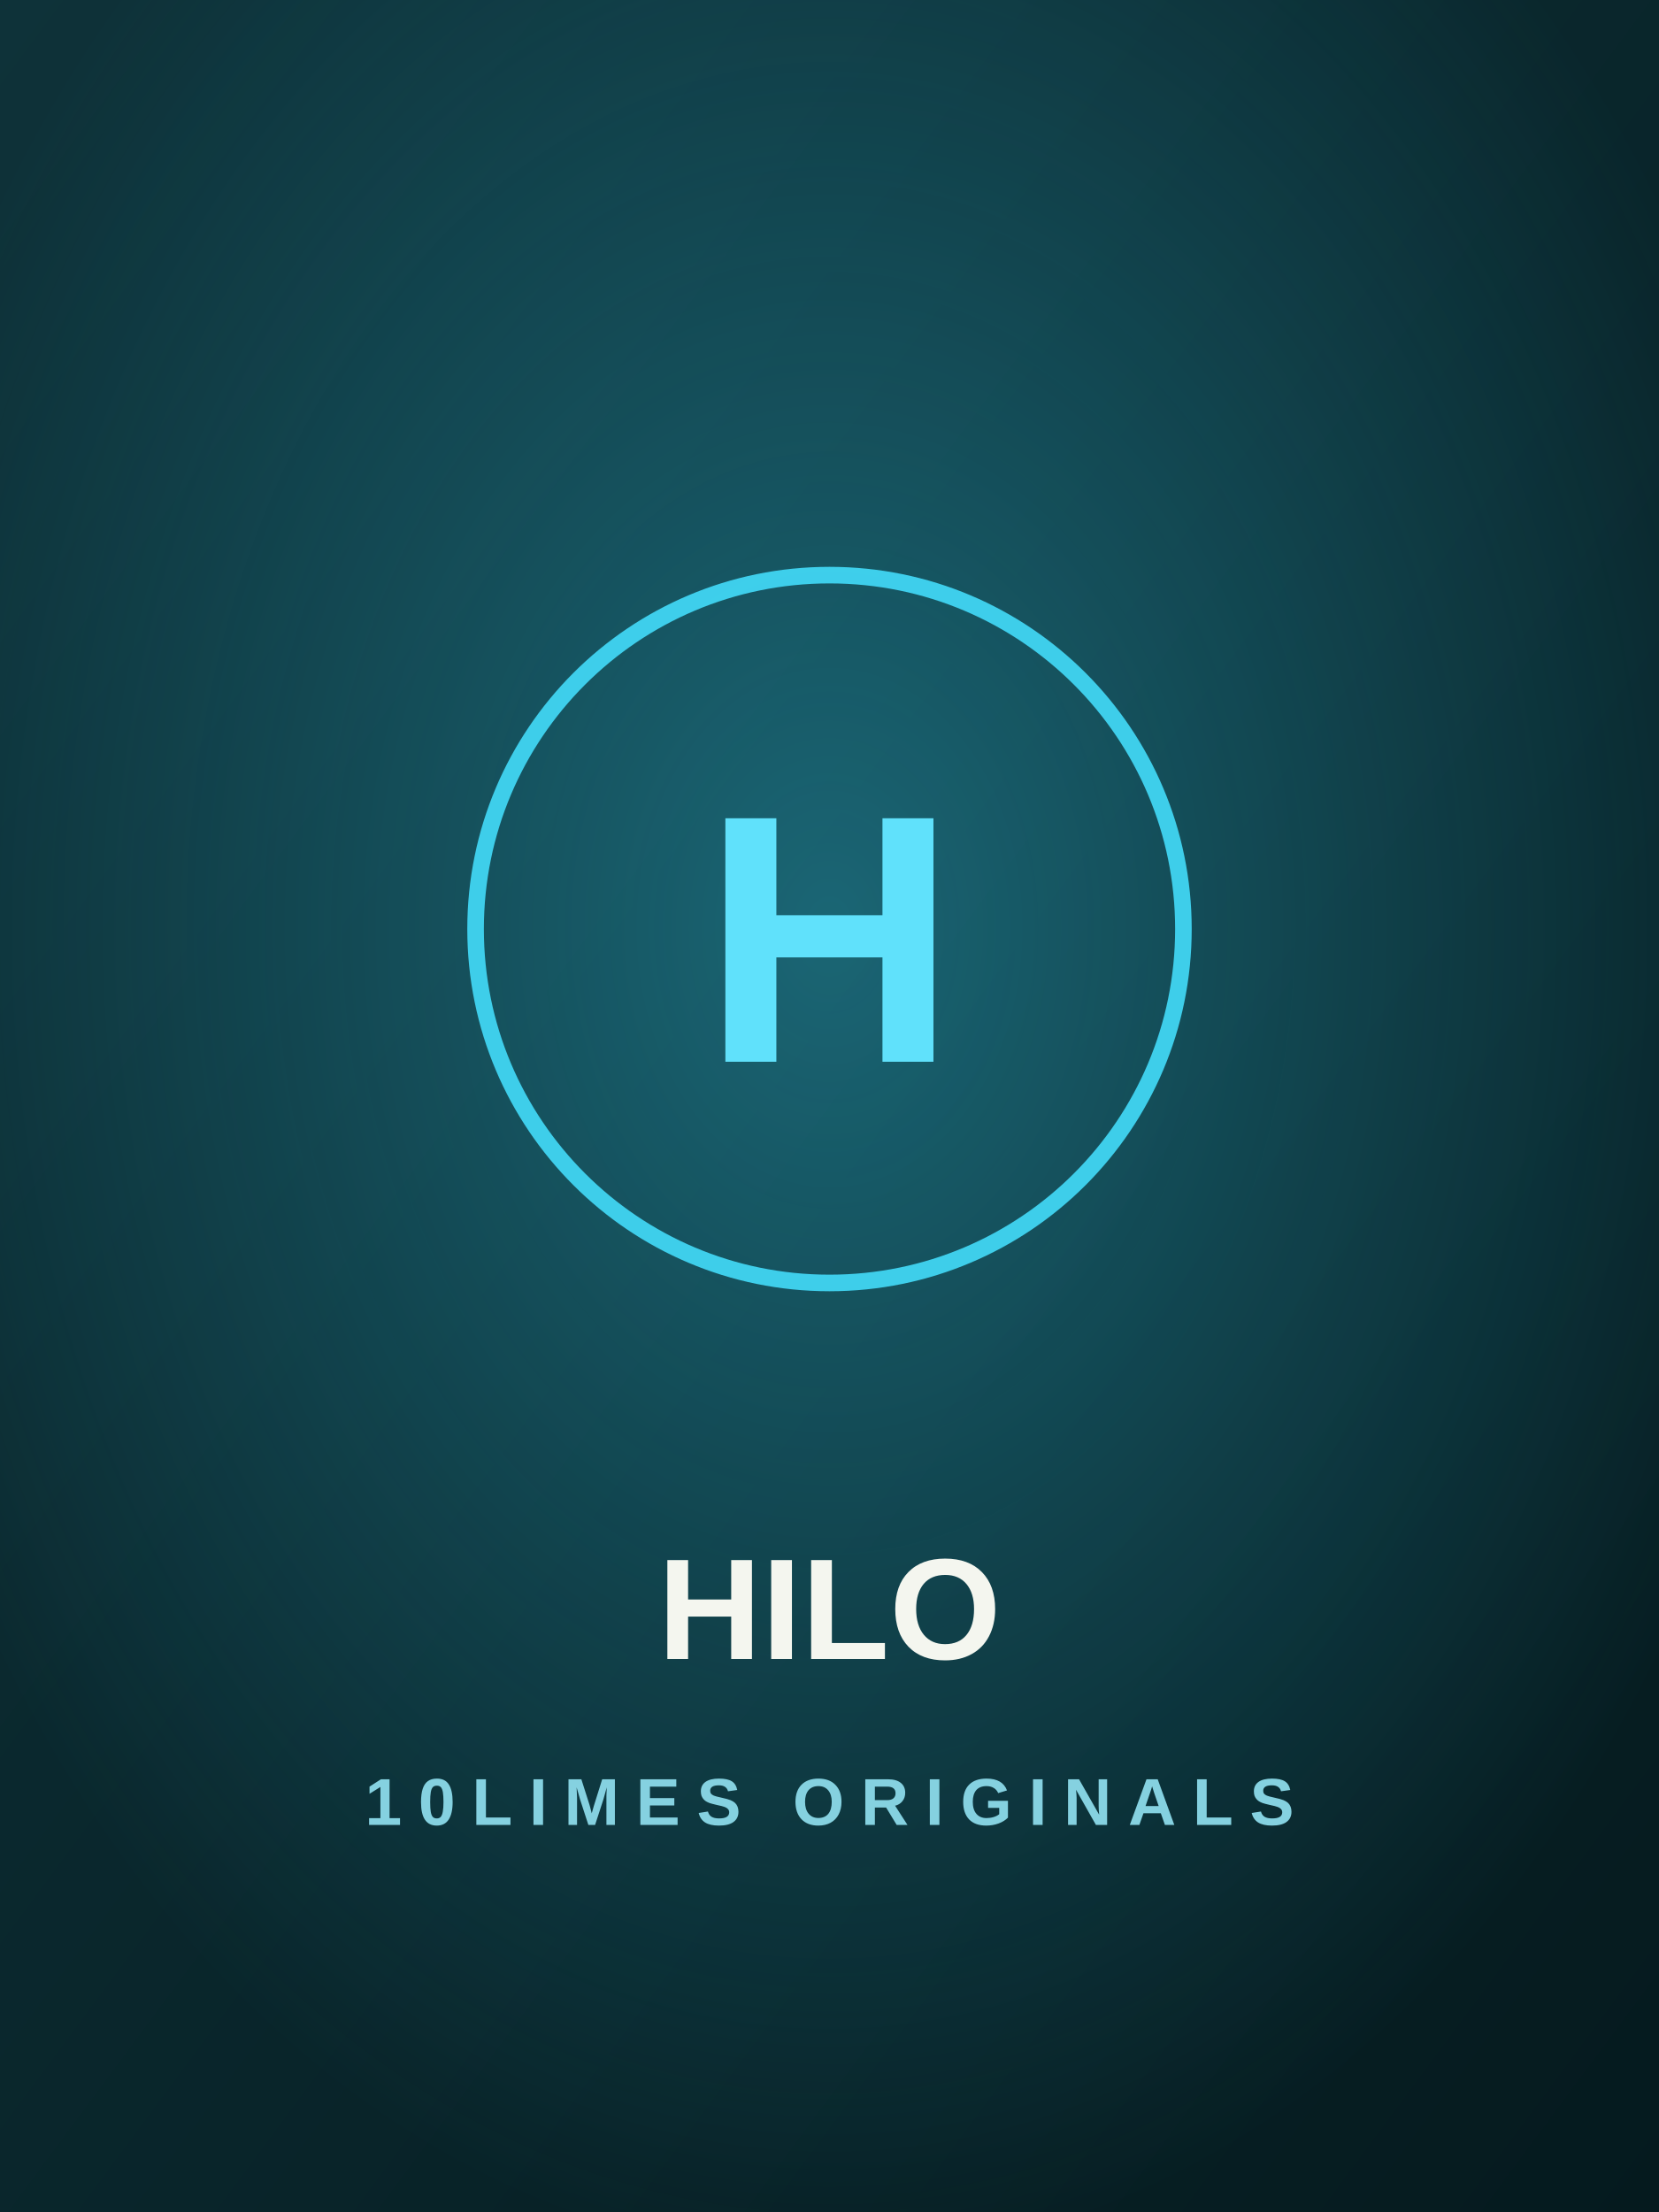
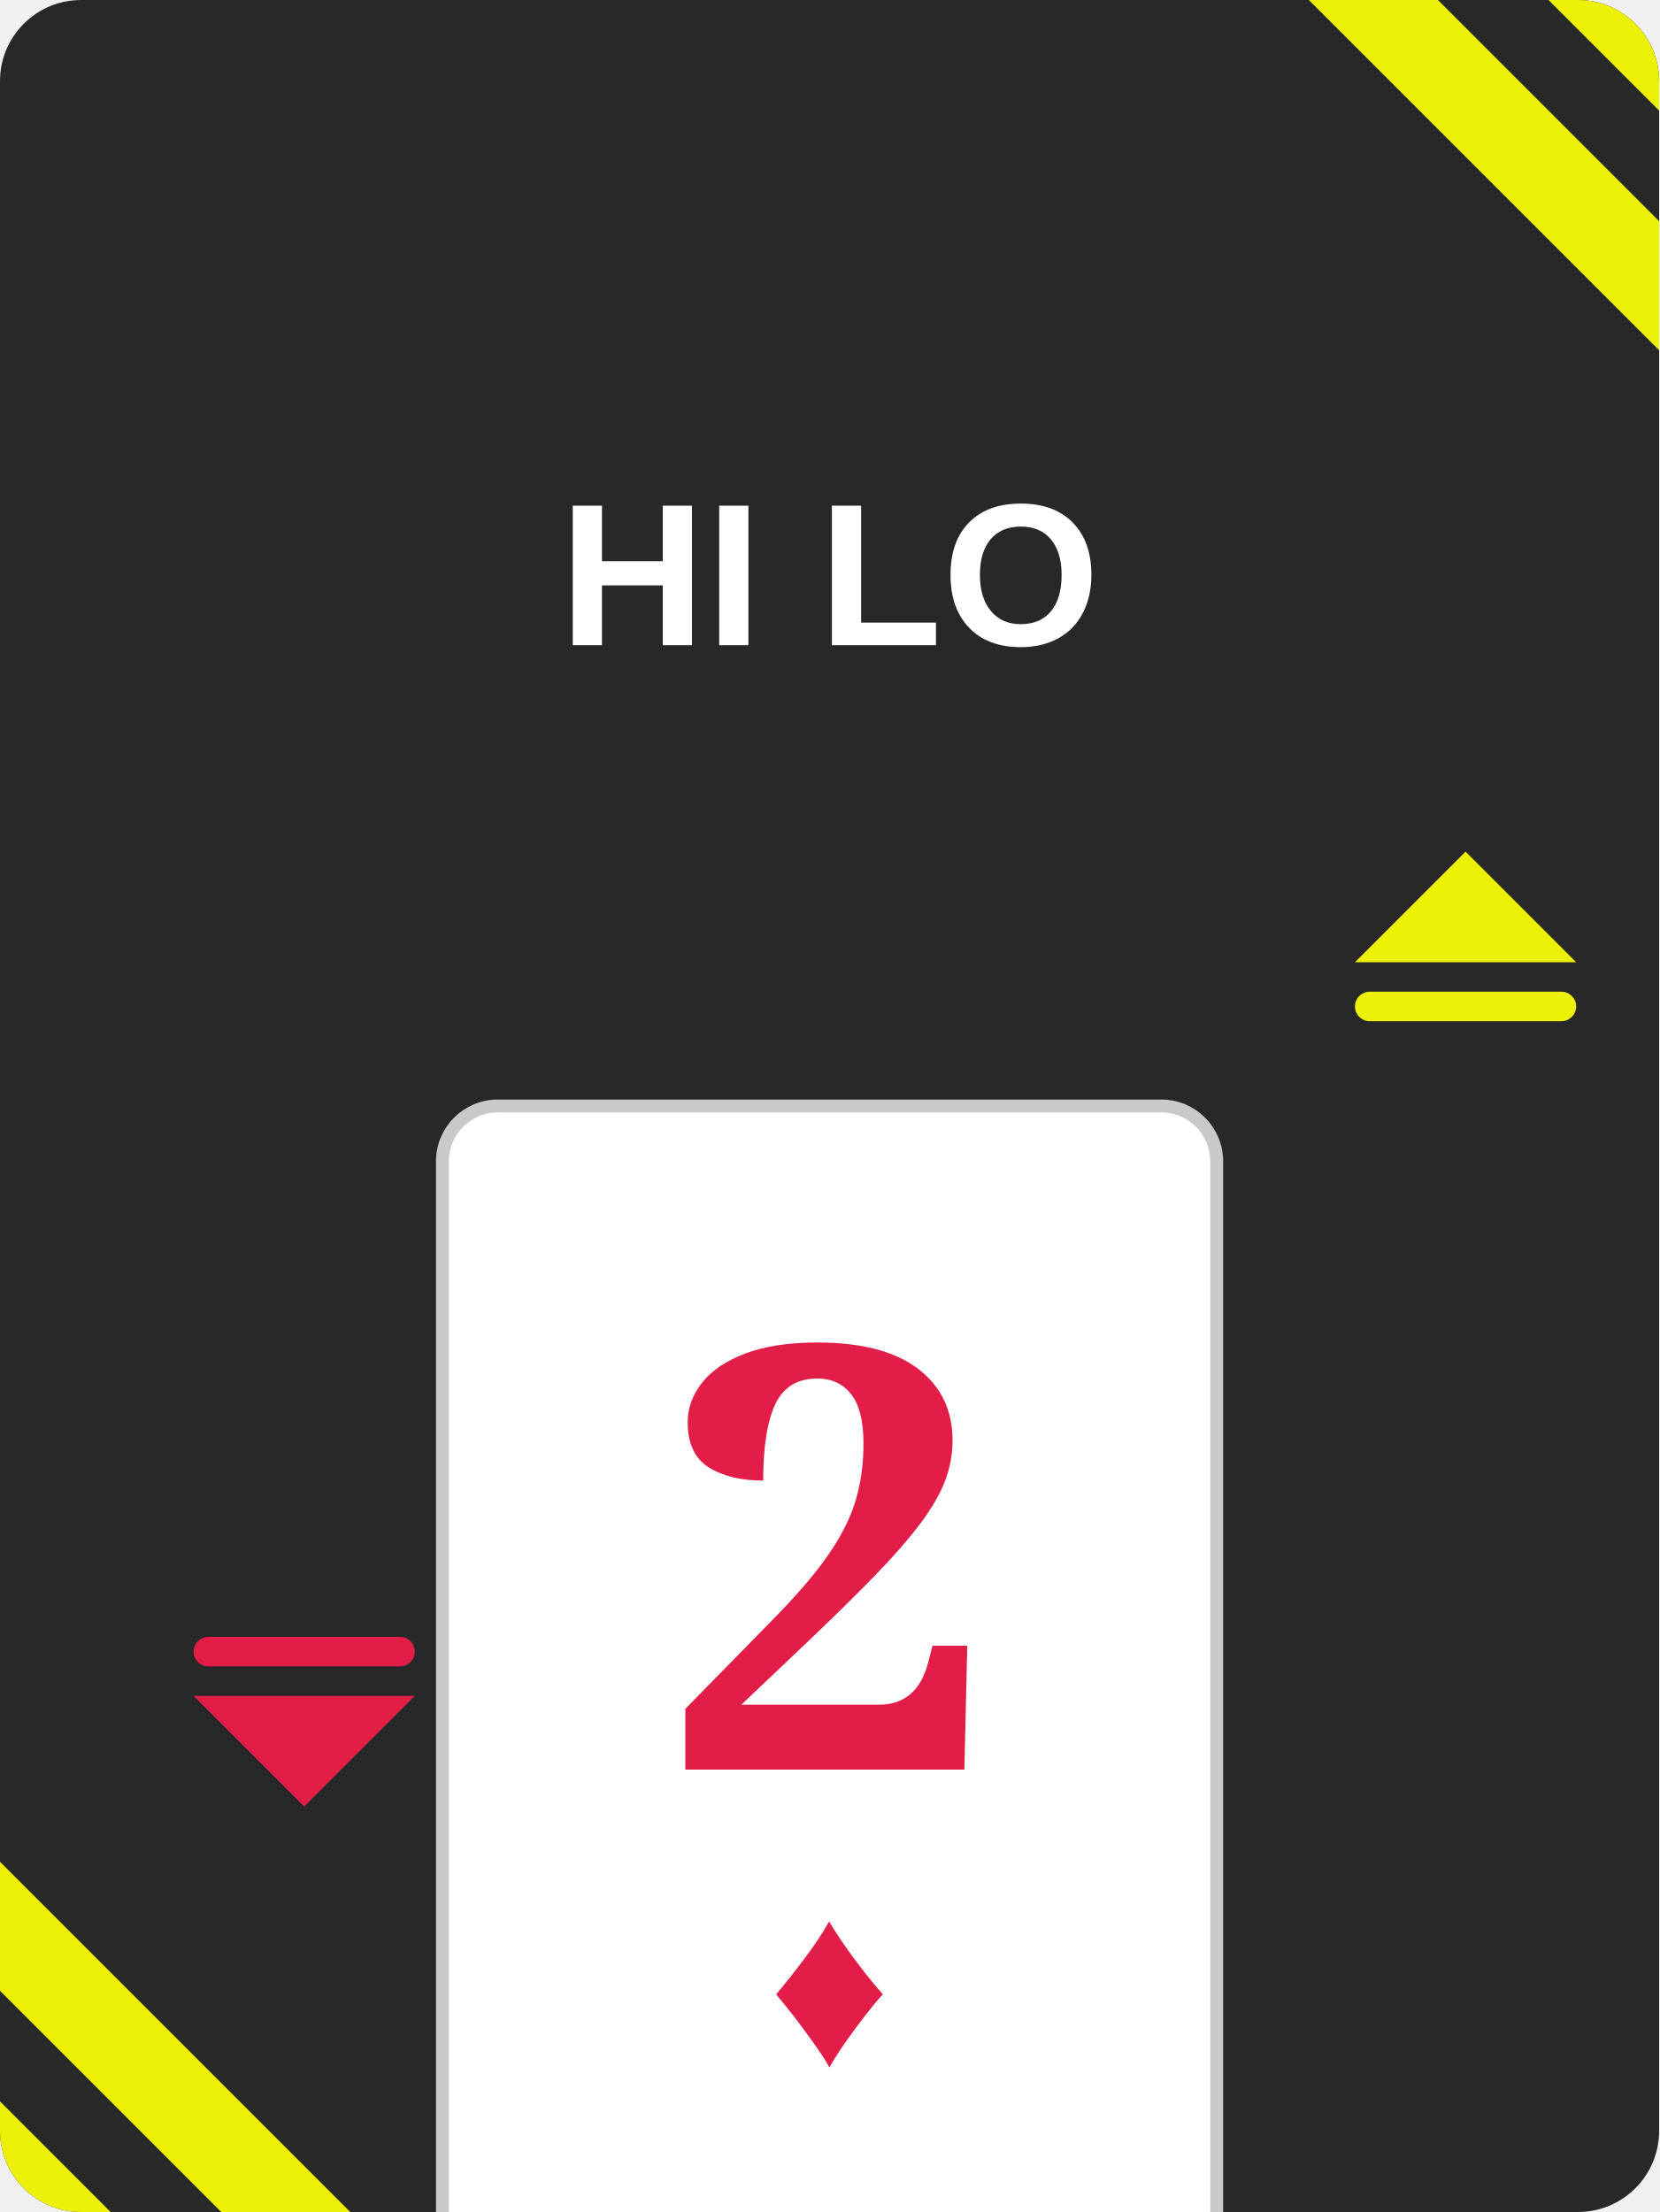
- <svg xmlns="http://www.w3.org/2000/svg" width="300" height="400" viewBox="0 0 300 400">
+ <svg xmlns="http://www.w3.org/2000/svg" width="900" height="1200" viewBox="0 0 900 1200">
  <defs>
-     <linearGradient id="bg" x1="0" y1="0" x2="1" y2="1">
-       <stop offset="0" stop-color="hsl(190,60%,14%)" />
-       <stop offset="1" stop-color="hsl(190,70%,7%)" />
-     </linearGradient>
-     <radialGradient id="glow" cx="0.5" cy="0.42" r="0.6">
-       <stop offset="0" stop-color="hsl(190,95%,60%)" stop-opacity="0.35" />
-       <stop offset="1" stop-color="hsl(190,95%,60%)" stop-opacity="0" />
-     </radialGradient>
+     <clipPath id="r">
+       <rect width="900" height="1200" rx="44" />
+     </clipPath>
  </defs>
-   <rect width="300" height="400" fill="url(#bg)" />
-   <rect width="300" height="400" fill="url(#glow)" />
-   <circle cx="150" cy="168" r="64" fill="none" stroke="hsl(190,95%,62%)" stroke-width="3" opacity="0.9" />
-   <text x="150" y="192" text-anchor="middle" font-family="Arial, Helvetica, sans-serif" font-size="64" font-weight="700" fill="hsl(190,95%,68%)">H</text>
-   <text x="150" y="300" text-anchor="middle" font-family="Arial, Helvetica, sans-serif" font-size="26" font-weight="700" fill="#f4f6ef">HILO</text>
-   <text x="150" y="330" text-anchor="middle" font-family="Arial, Helvetica, sans-serif" font-size="12" font-weight="600" letter-spacing="3" fill="hsl(190,60%,70%)">10LIMES ORIGINALS</text>
+   <g clip-path="url(#r)">
+     <rect width="900" height="1200" fill="#282828" />
+     <polygon points="840,0 900,0 900,60" fill="#EDF007" />
+     <polygon points="710,0 780,0 900,120 900,190" fill="#EDF007" />
+     <polygon points="0,1140 0,1200 60,1200" fill="#EDF007" />
+     <polygon points="0,1010 0,1080 120,1200 190,1200" fill="#EDF007" />
+     <text x="450" y="350" text-anchor="middle" font-family="Arial, Helvetica, sans-serif" font-weight="800" font-size="110" fill="#fff">HI LO</text>
+     <polygon points="795,462 735,522 855,522" fill="#EDF007" />
+     <rect x="735" y="538" width="120" height="16" rx="8" fill="#EDF007" />
+     <rect x="105" y="888" width="120" height="16" rx="8" fill="#E11D48" />
+     <polygon points="105,920 225,920 165,980" fill="#E11D48" />
+     <g>
+       <rect x="240" y="600" width="420" height="680" rx="30" fill="#fff" stroke="#c9c9c9" stroke-width="7" />
+       <text x="450" y="960" text-anchor="middle" font-family="Georgia, serif" font-weight="700" font-size="320" fill="#E11D48">2</text>
+       <text x="450" y="1120" text-anchor="middle" font-family="Arial" font-size="130" fill="#E11D48">♦</text>
+     </g>
+   </g>
</svg>
